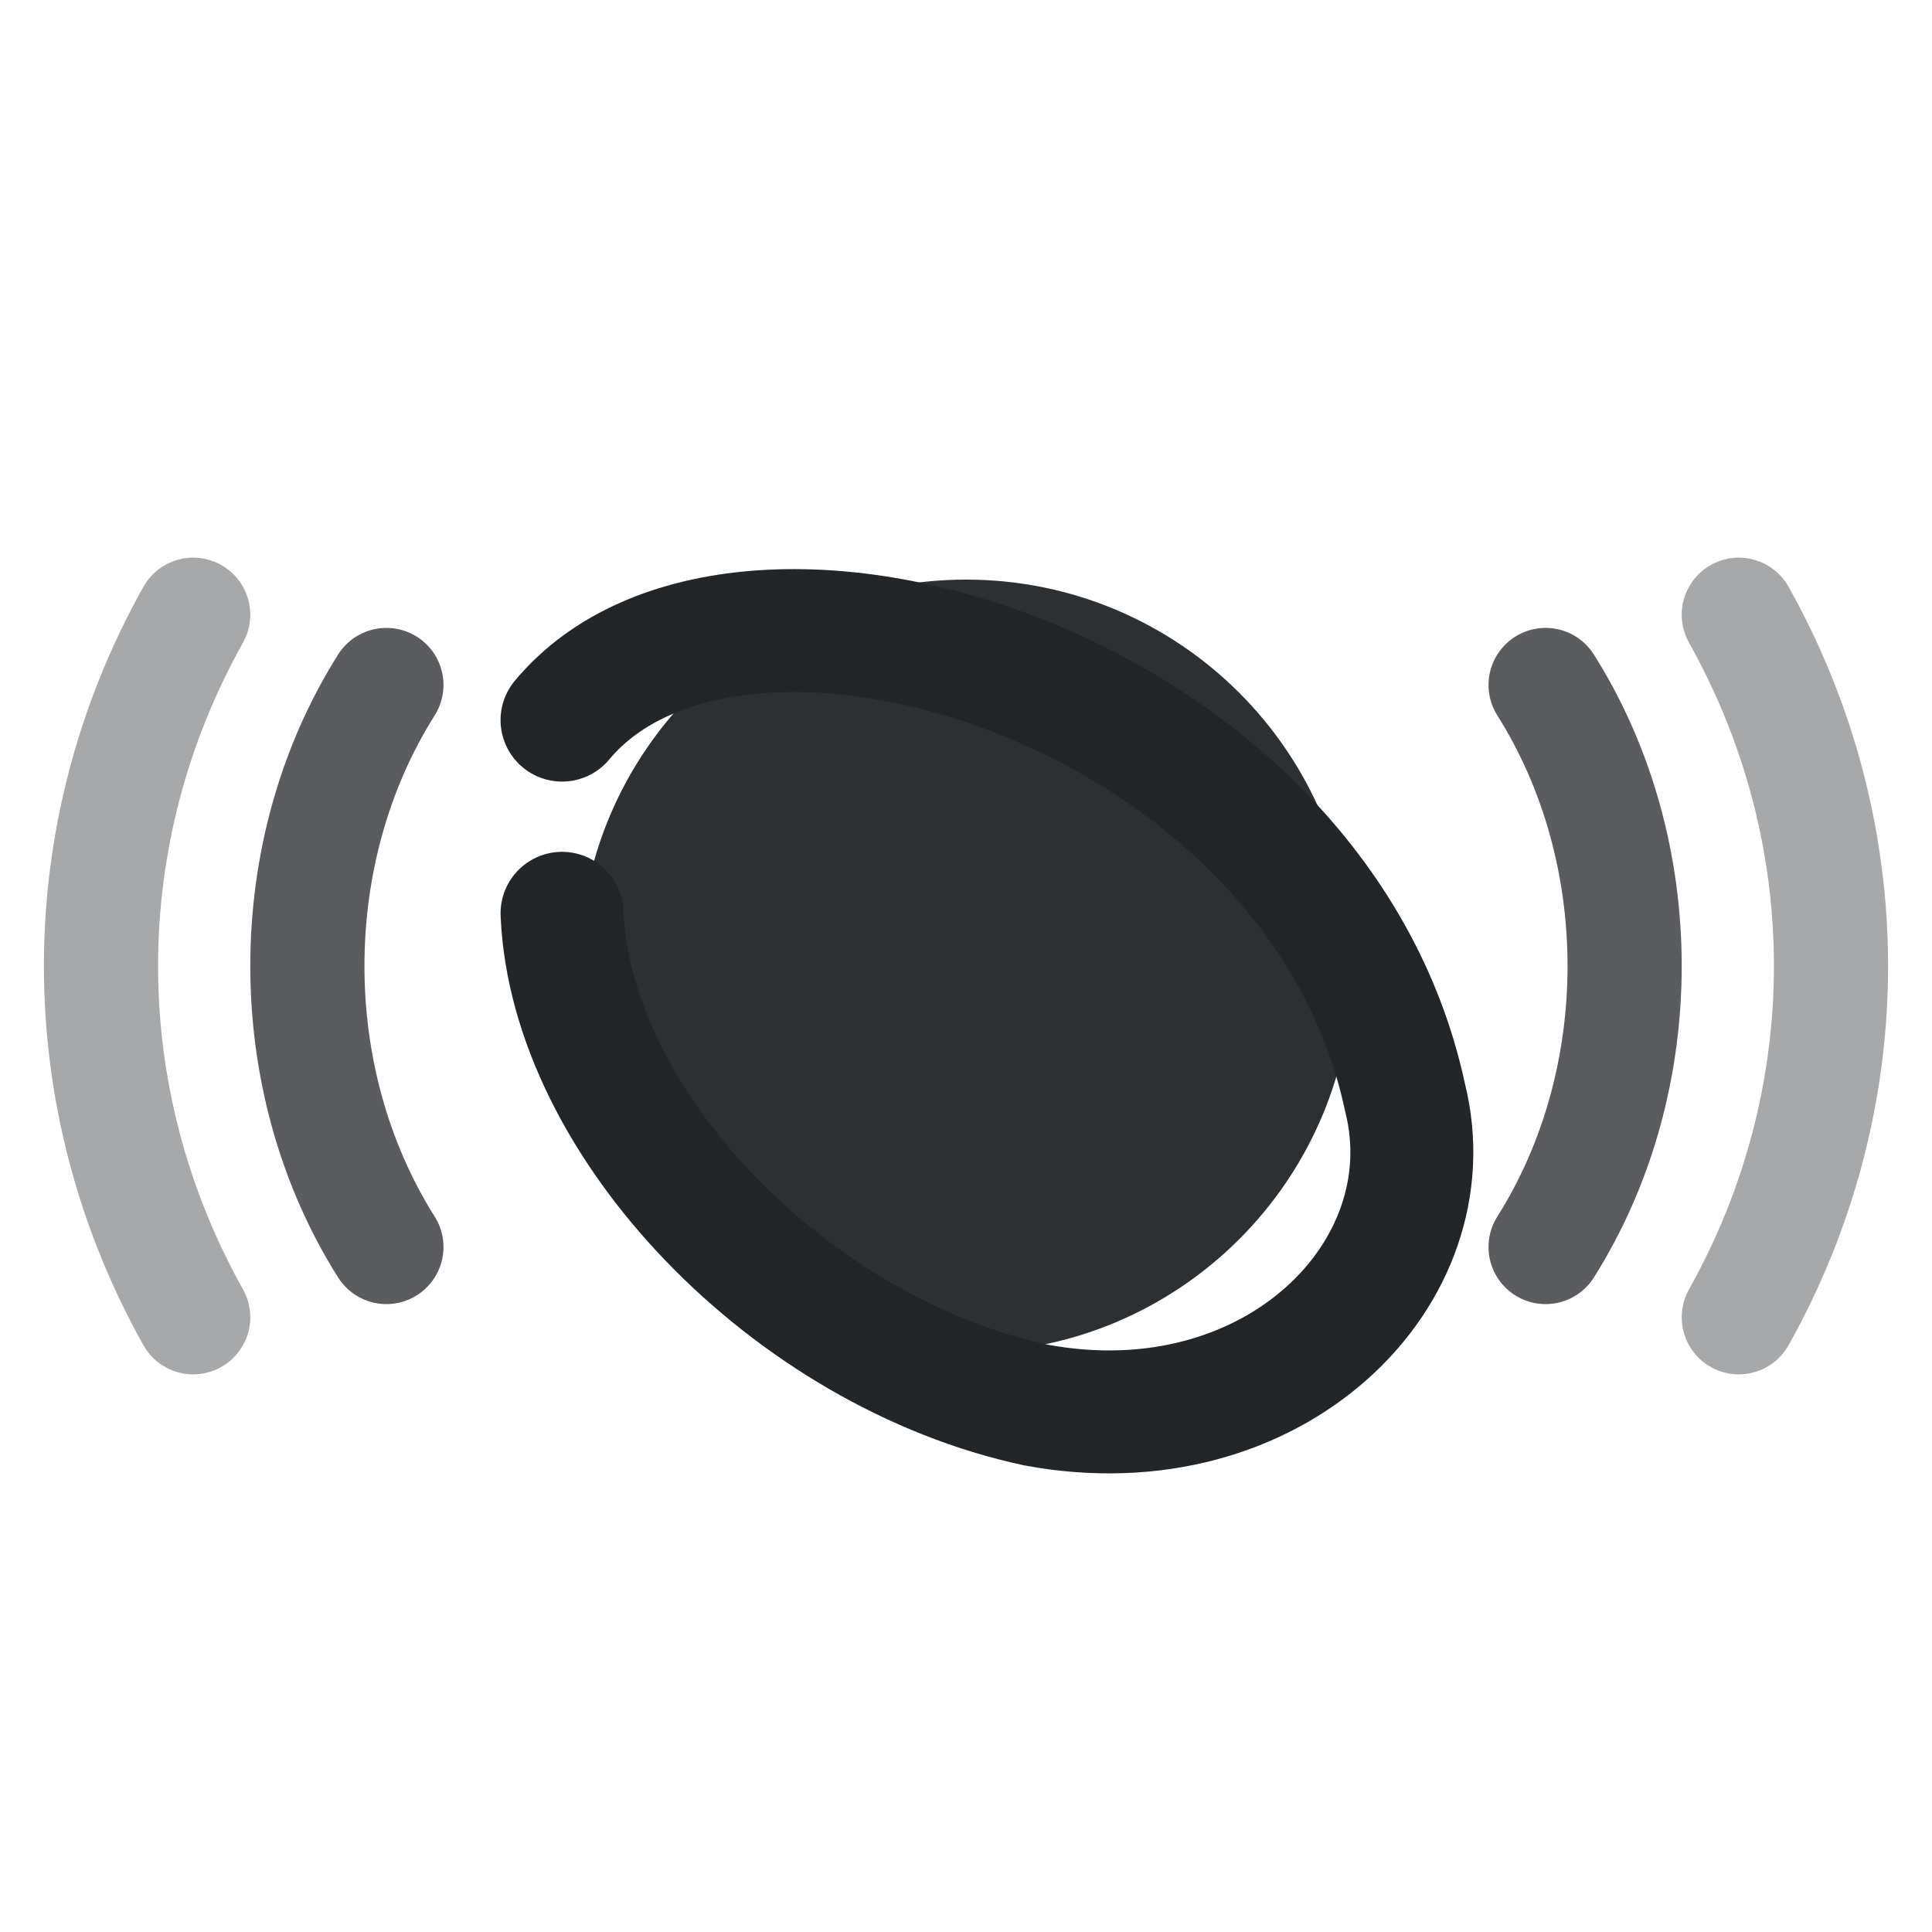
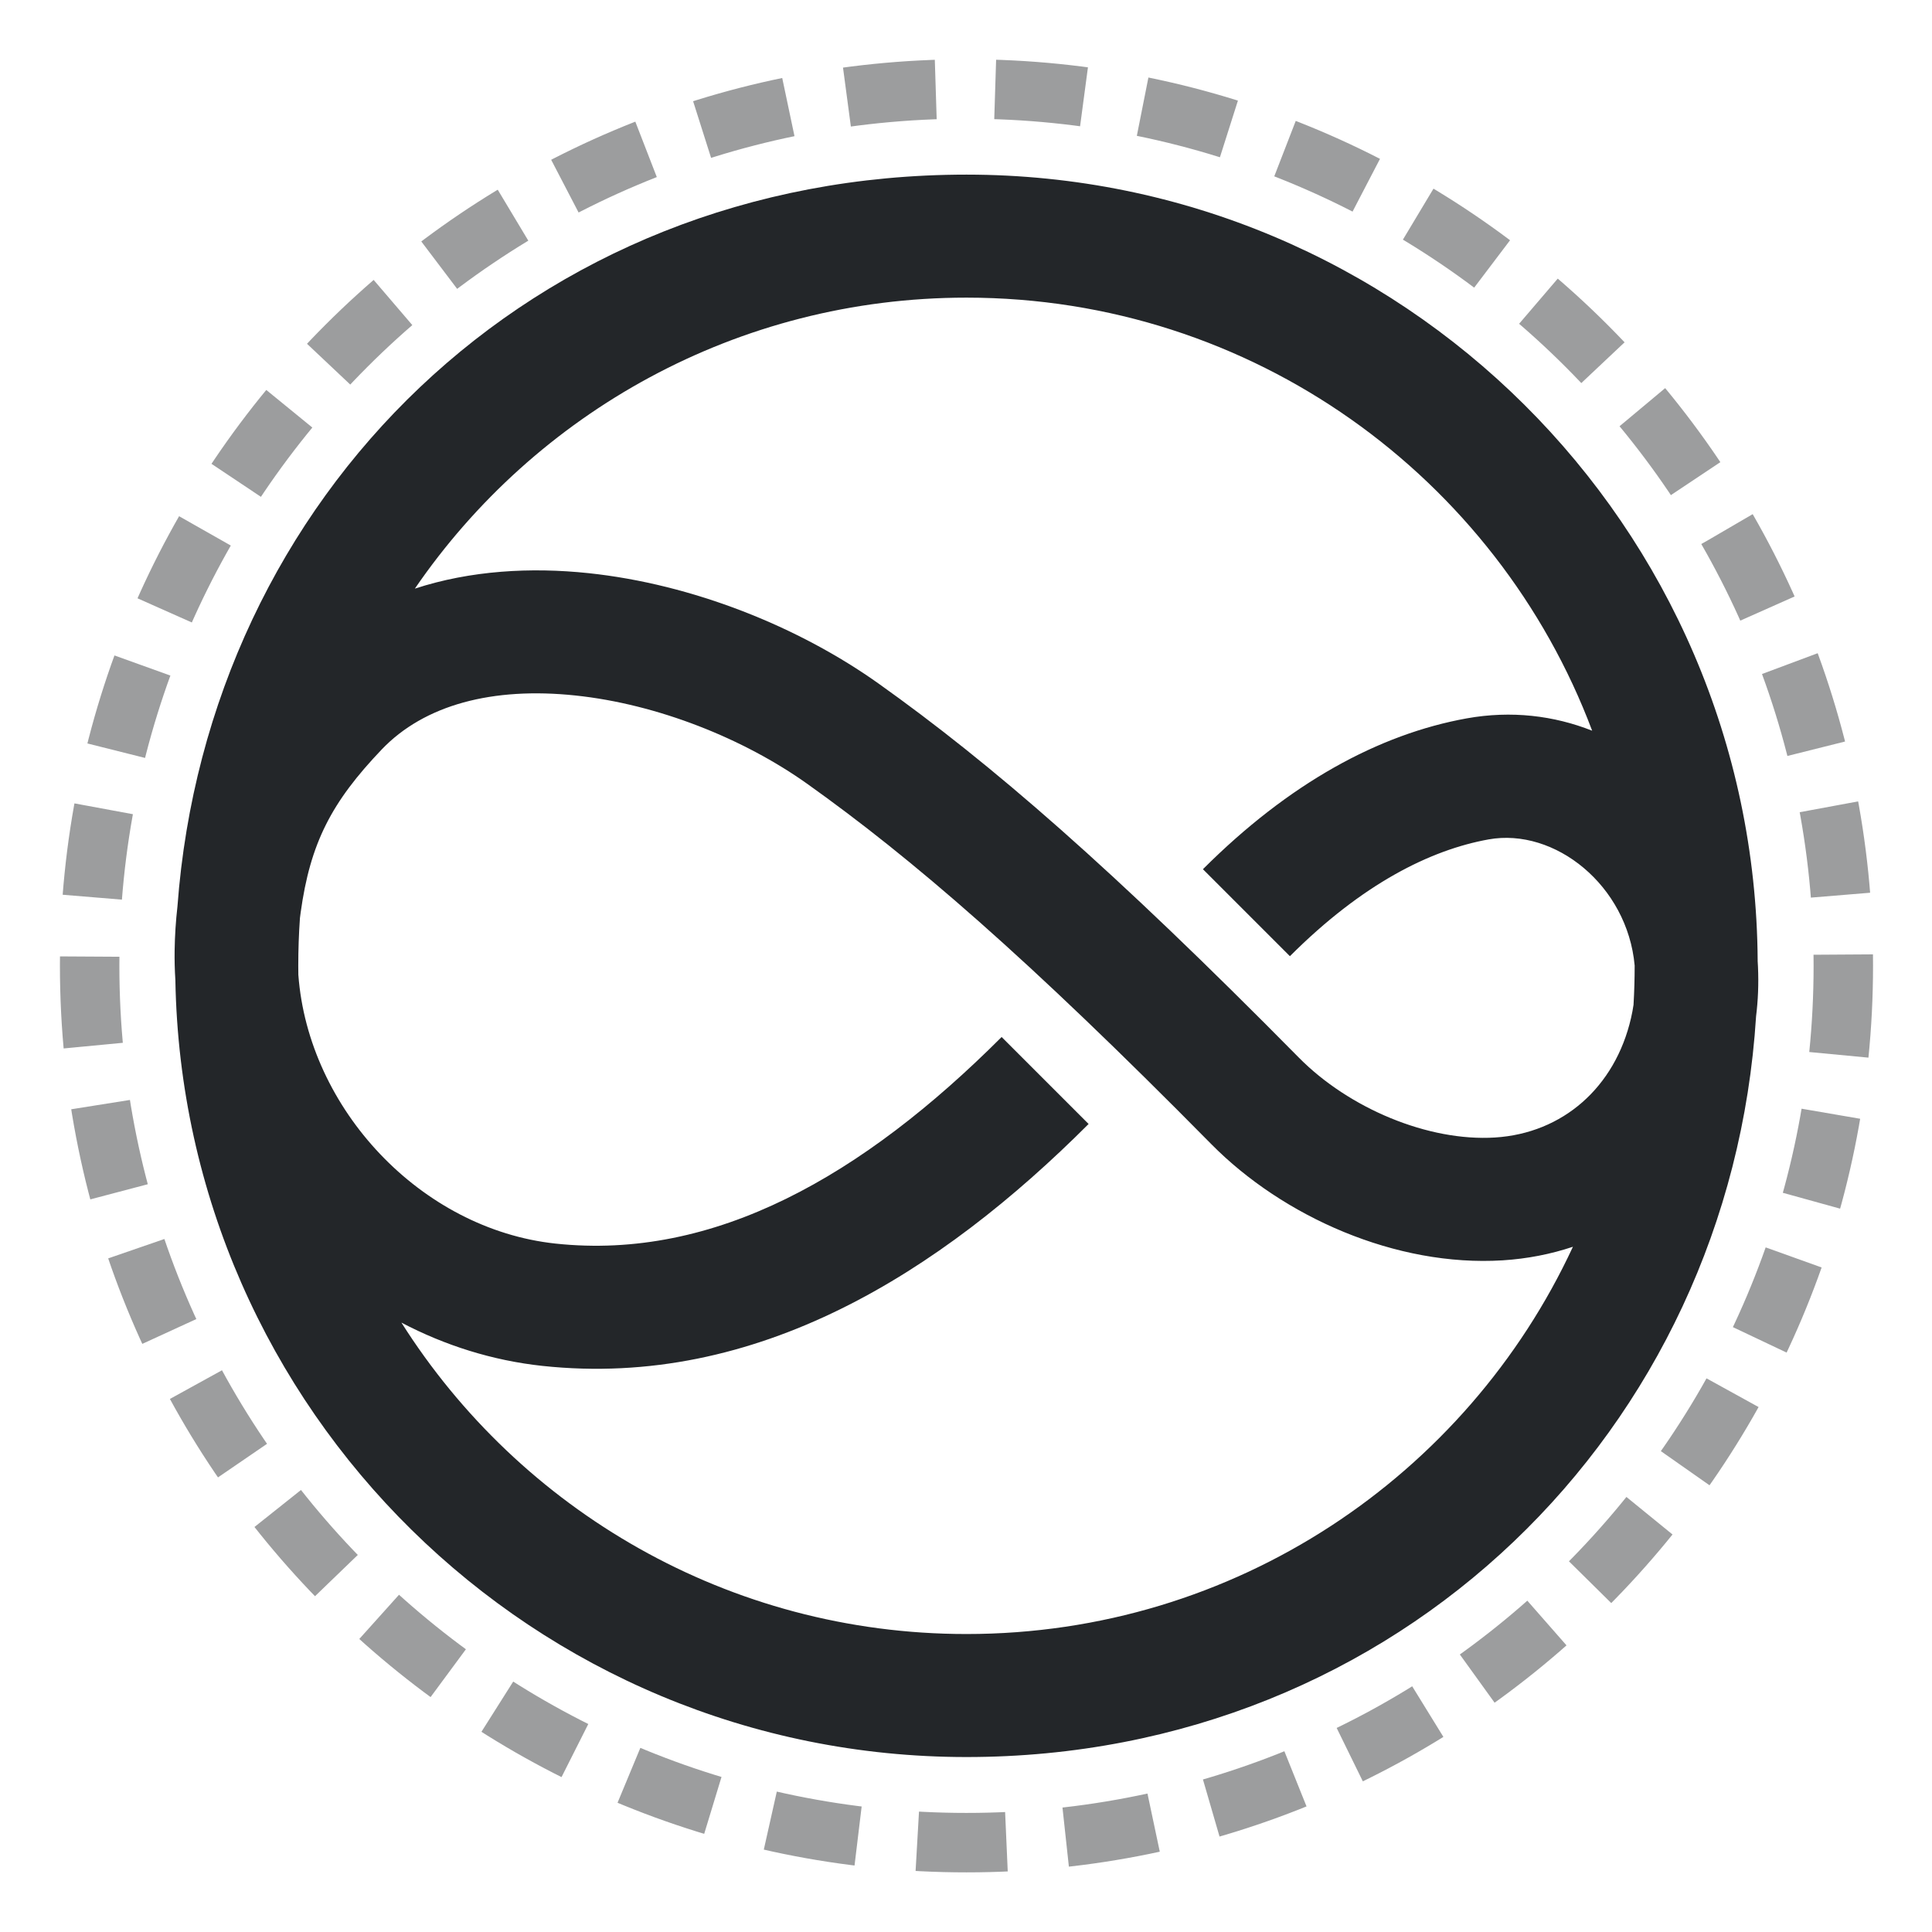
- <svg xmlns="http://www.w3.org/2000/svg" viewBox="0 0 22 22">
+ <svg xmlns="http://www.w3.org/2000/svg" viewBox="-47 -47 520 520">
  <style id="current-color-scheme" type="text/css">
    .ColorScheme-Text {
      color:#232629;
    }
  </style>
  <g class="ColorScheme-Text">
-     <path d="M 2.2 7.0 C 0.8 9.5 0.8 12.5 2.2 15.0" fill="none" stroke="currentColor" stroke-width="1.3" stroke-linecap="round" opacity="0.4" />
-     <path d="M 4.4 7.8 C 3.2 9.7 3.2 12.3 4.4 14.2" fill="none" stroke="currentColor" stroke-width="1.3" stroke-linecap="round" opacity="0.75" />
-     <path d="M 19.8 7.0 C 21.2 9.5 21.2 12.5 19.8 15.0" fill="none" stroke="currentColor" stroke-width="1.3" stroke-linecap="round" opacity="0.4" />
-     <path d="M 17.6 7.8 C 18.8 9.7 18.8 12.3 17.6 14.2" fill="none" stroke="currentColor" stroke-width="1.3" stroke-linecap="round" opacity="0.75" />
-     <circle cx="11" cy="11" r="4.4" fill="currentColor" opacity="0.95" />
-     <path d="M 6.4 8.2 C 8.4 5.8 15.0 7.8 16.0 12.5 C 16.5 14.5 14.5 16.5 11.8 16.0 C 9.0 15.4 6.5 12.8 6.4 10.4" fill="none" stroke="currentColor" stroke-width="1.4" stroke-linecap="round" />
+     <circle cx="213.13" cy="212.95" r="236" fill="none" stroke="currentColor" stroke-width="16" stroke-dasharray="24 16" opacity="0.45" />
+     <path fill="currentColor" fill-rule="evenodd" d="M376.36 288.56C347.8 350.11 285.45 392.8 213.13 392.8c-64.02 0-120.22-33.45-152.09-83.82 11.67 6.13 24.47 10.2 37.92 11.65 57.77 6.2 107.13-25.2 147.04-65.11l-23.41-23.41c-37.37 37.37-77.27 60.2-120.09 55.6-36.22-3.89-66.53-36.21-69.2-72.35l-.02-2.4c0-4.33.15-8.62.45-12.88l.19-1.46c2.59-18.72 8.27-29.69 21.79-43.87 11.5-12.06 29.88-16.91 52.16-14.56 22.14 2.33 45.31 11.61 62.43 23.8 28.01 19.95 58.99 46.56 108.69 96.92 19.33 19.59 49.75 33.11 78.47 31.31 6.64-.42 12.96-1.67 18.89-3.65zm16.32-65.2a46.31 46.31 0 0 1-.68 3.62c-4.3 18.71-18.42 31.04-36.61 32.18-17.94 1.13-39.32-7.84-52.82-21.52-50.4-51.06-82.88-79.14-113.05-100.62-21.51-15.32-50.06-26.8-78.17-29.76-15.48-1.63-31.69-.73-46.69 4.17 32.4-47.29 86.81-78.32 148.47-78.32 77.05 0 142.79 48.46 168.4 116.56-10.27-4.06-21.73-5.48-33.76-3.32-23.6 4.26-47.76 17.37-71 40.6l23.41 23.41c19.55-19.55 37.88-28.62 53.46-31.43 17.87-3.22 37.38 12.41 39.33 33.94v.08c0 3.49-.1 6.96-.3 10.4zm33.4-11.8C425.34 94.59 330.28 0 213.13 0S8.93 86.83.76 196.98c-.45 3.92-.7 7.87-.76 11.87a98.84 98.84 0 0 0 .2 7.9c2.02 115.86 96.58 209.16 212.92 209.16s205.53-88.09 212.53-199.37c.53-4.23.72-8.67.51-13.38-.02-.53-.06-1.07-.09-1.6z" />
  </g>
</svg>
